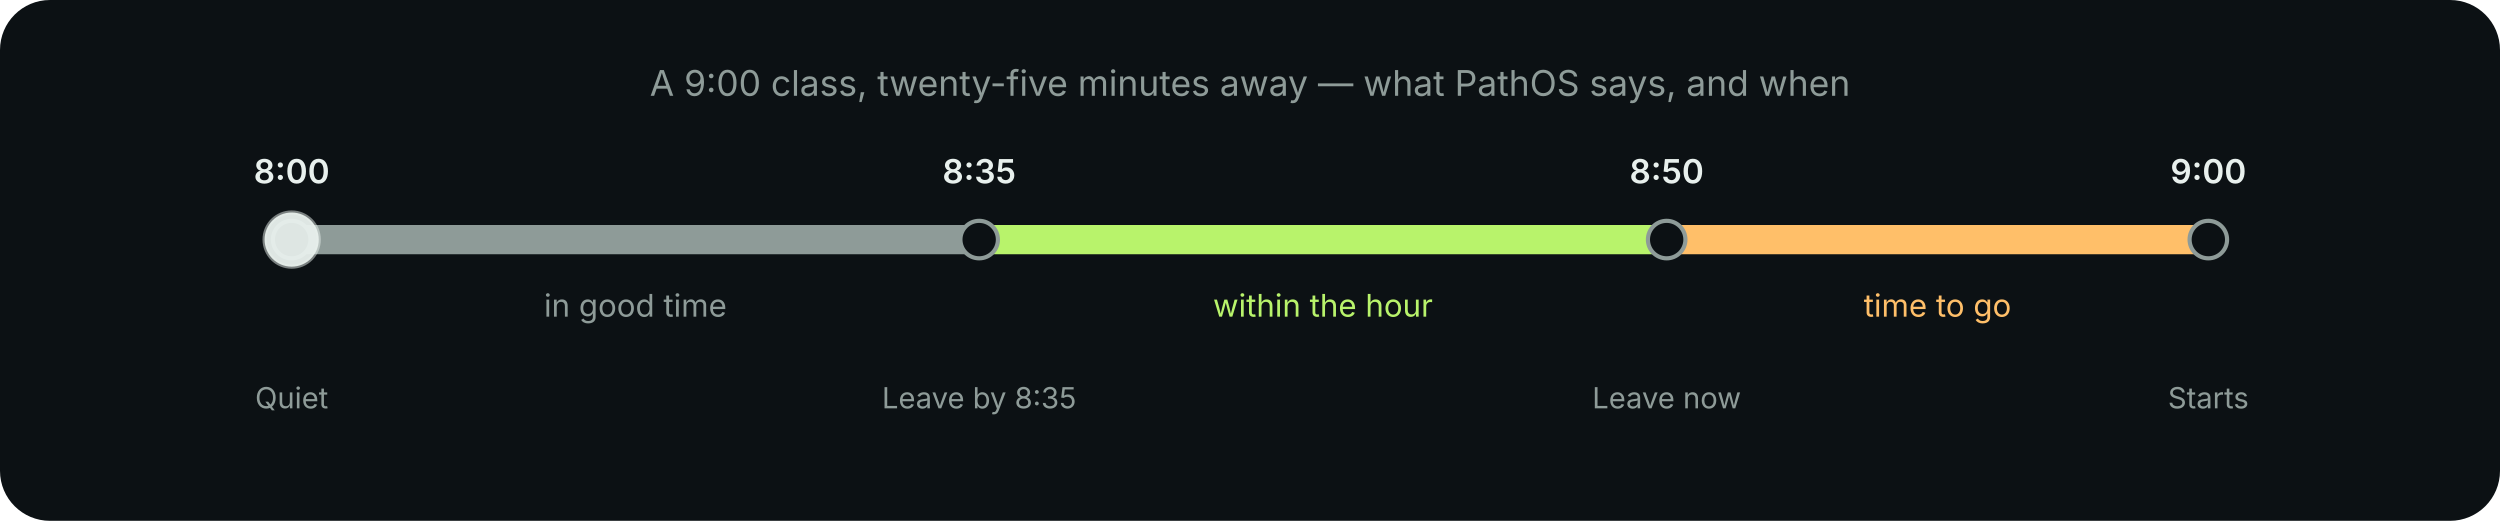
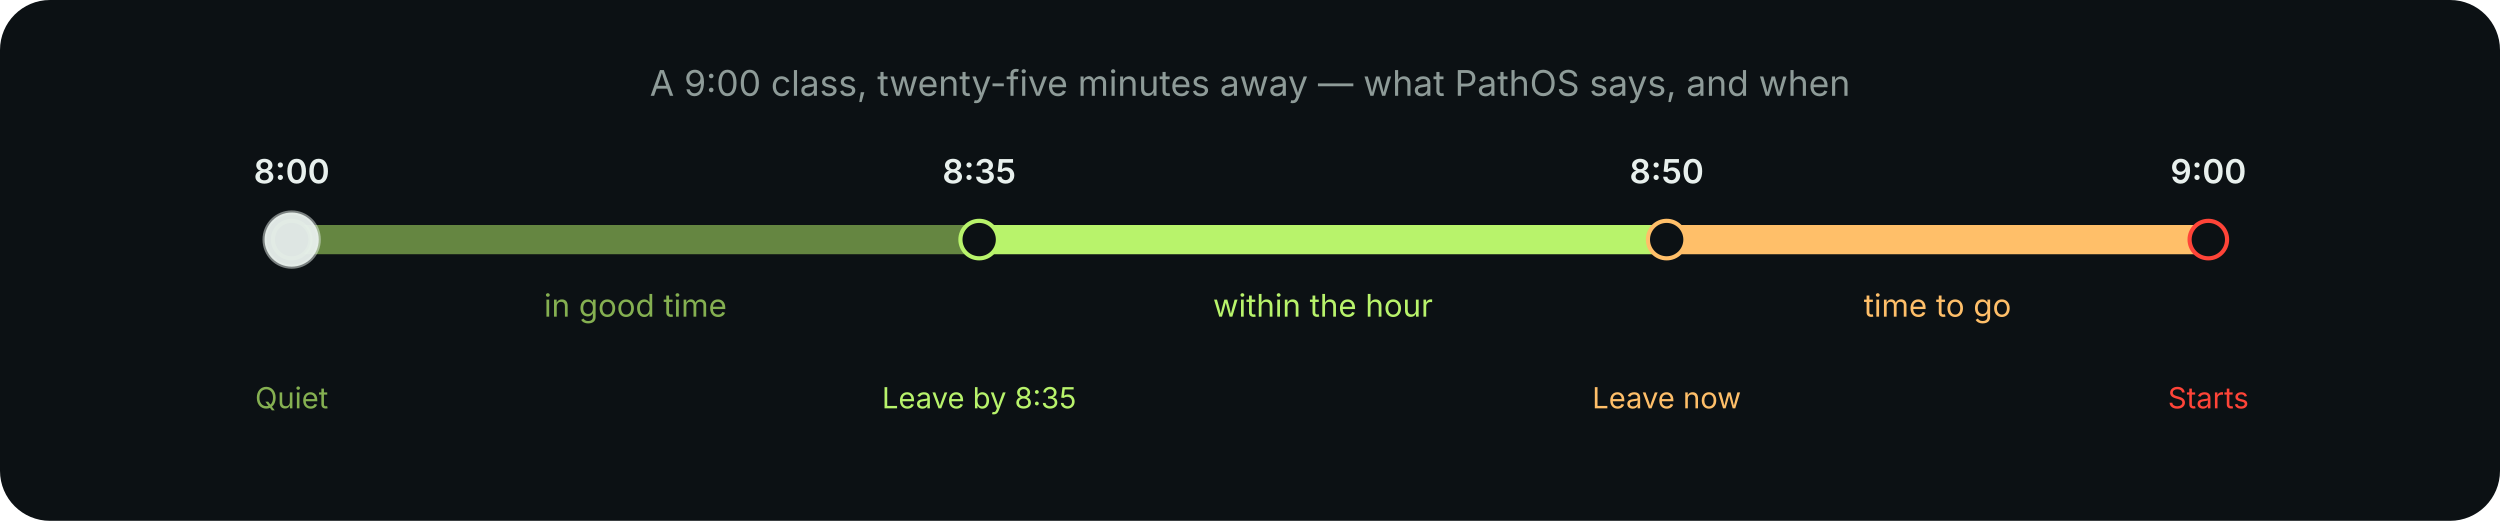
<svg xmlns="http://www.w3.org/2000/svg" viewBox="0 0 1200 250" width="1200" height="250" role="img" aria-label="The hour before something starts: in good time, leave by, leave now">
  <rect width="1200" height="250" rx="24" fill="#0C1114" />
  <text x="600" y="46" text-anchor="middle" font-family="-apple-system, BlinkMacSystemFont, 'SF Pro Text', system-ui, sans-serif" font-size="17" fill="#8E9B98">
    A 9:00 class, twenty-five minutes away — what PathOS says, and when
  </text>
  <g>
-     <rect x="140" y="108" width="330" height="14" rx="7" fill="#8E9B98" opacity="0.28" />
-     <rect x="140" y="108" width="330" height="14" rx="7" fill="#8E9B98">
+     <rect x="140" y="108" width="330" height="14" rx="7" fill="#B8F36B" opacity="0.12" />
+     <rect x="140" y="108" width="330" height="14" rx="7" fill="#B8F36B" opacity="0.45">
      <animate attributeName="width" values="0;330" dur="0.8s" begin="0.3s" fill="freeze" />
    </rect>
-     <text x="305" y="152" text-anchor="middle" font-family="-apple-system, BlinkMacSystemFont, 'SF Pro Text', system-ui, sans-serif" font-size="15" fill="#8E9B98">in good time</text>
+     <text x="305" y="152" text-anchor="middle" font-family="-apple-system, BlinkMacSystemFont, 'SF Pro Text', system-ui, sans-serif" font-size="15" fill="#B8F36B" opacity="0.7">in good time</text>
  </g>
  <g>
    <rect x="470" y="108" width="330" height="14" rx="7" fill="#B8F36B" opacity="0.28" />
    <rect x="470" y="108" width="330" height="14" rx="7" fill="#B8F36B">
      <animate attributeName="width" values="0;330" dur="0.8s" begin="1.0s" fill="freeze" />
    </rect>
    <text x="635" y="152" text-anchor="middle" font-family="-apple-system, BlinkMacSystemFont, 'SF Pro Text', system-ui, sans-serif" font-size="15" fill="#B8F36B">within the hour</text>
  </g>
  <g>
    <rect x="800" y="108" width="260" height="14" rx="7" fill="#FFBF69" opacity="0.28" />
    <rect x="800" y="108" width="260" height="14" rx="7" fill="#FFBF69">
      <animate attributeName="width" values="0;260" dur="0.8s" begin="1.7s" fill="freeze" />
    </rect>
    <text x="930" y="152" text-anchor="middle" font-family="-apple-system, BlinkMacSystemFont, 'SF Pro Text', system-ui, sans-serif" font-size="15" fill="#FFBF69">time to go</text>
  </g>
  <g>
-     <circle cx="140" cy="115" r="9" fill="#0C1114" stroke="#8E9B98" stroke-width="2" />
+     <circle cx="140" cy="115" r="9" fill="#0C1114" stroke="#B8F36B" stroke-opacity="0.5" stroke-width="2" />
    <text x="140" y="88" text-anchor="middle" font-family="-apple-system, BlinkMacSystemFont, 'SF Pro Text', system-ui, sans-serif" font-size="16" font-weight="600" fill="#E8F0ED">8:00</text>
-     <text x="140" y="196" text-anchor="middle" font-family="-apple-system, BlinkMacSystemFont, 'SF Pro Text', system-ui, sans-serif" font-size="14" fill="#8E9B98">Quiet</text>
+     <text x="140" y="196" text-anchor="middle" font-family="-apple-system, BlinkMacSystemFont, 'SF Pro Text', system-ui, sans-serif" font-size="14" fill="#B8F36B" opacity="0.7">Quiet</text>
  </g>
  <g>
-     <circle cx="470" cy="115" r="9" fill="#0C1114" stroke="#8E9B98" stroke-width="2" />
+     <circle cx="470" cy="115" r="9" fill="#0C1114" stroke="#B8F36B" stroke-width="2" />
    <text x="470" y="88" text-anchor="middle" font-family="-apple-system, BlinkMacSystemFont, 'SF Pro Text', system-ui, sans-serif" font-size="16" font-weight="600" fill="#E8F0ED">8:35</text>
-     <text x="470" y="196" text-anchor="middle" font-family="-apple-system, BlinkMacSystemFont, 'SF Pro Text', system-ui, sans-serif" font-size="14" fill="#8E9B98">Leave by 8:35</text>
+     <text x="470" y="196" text-anchor="middle" font-family="-apple-system, BlinkMacSystemFont, 'SF Pro Text', system-ui, sans-serif" font-size="14" fill="#B8F36B">Leave by 8:35</text>
  </g>
  <g>
-     <circle cx="800" cy="115" r="9" fill="#0C1114" stroke="#8E9B98" stroke-width="2" />
+     <circle cx="800" cy="115" r="9" fill="#0C1114" stroke="#FFBF69" stroke-width="2" />
    <text x="800" y="88" text-anchor="middle" font-family="-apple-system, BlinkMacSystemFont, 'SF Pro Text', system-ui, sans-serif" font-size="16" font-weight="600" fill="#E8F0ED">8:50</text>
-     <text x="800" y="196" text-anchor="middle" font-family="-apple-system, BlinkMacSystemFont, 'SF Pro Text', system-ui, sans-serif" font-size="14" fill="#8E9B98">Leave now</text>
+     <text x="800" y="196" text-anchor="middle" font-family="-apple-system, BlinkMacSystemFont, 'SF Pro Text', system-ui, sans-serif" font-size="14" fill="#FFBF69">Leave now</text>
  </g>
  <g>
-     <circle cx="1060" cy="115" r="9" fill="#0C1114" stroke="#8E9B98" stroke-width="2" />
+     <circle cx="1060" cy="115" r="9" fill="#0C1114" stroke="#FF4438" stroke-width="2" />
    <text x="1060" y="88" text-anchor="middle" font-family="-apple-system, BlinkMacSystemFont, 'SF Pro Text', system-ui, sans-serif" font-size="16" font-weight="600" fill="#E8F0ED">9:00</text>
-     <text x="1060" y="196" text-anchor="middle" font-family="-apple-system, BlinkMacSystemFont, 'SF Pro Text', system-ui, sans-serif" font-size="14" fill="#8E9B98">Starts</text>
+     <text x="1060" y="196" text-anchor="middle" font-family="-apple-system, BlinkMacSystemFont, 'SF Pro Text', system-ui, sans-serif" font-size="14" fill="#FF4438">Starts</text>
  </g>
  <g>
    <circle cx="140" cy="115" r="13" fill="#E8F0ED" opacity="0.95">
      <animate attributeName="cx" values="140;470;800;1060" keyTimes="0;0.34;0.72;1" dur="7s" begin="1.2s" repeatCount="indefinite" />
    </circle>
    <circle cx="140" cy="115" r="13" fill="none" stroke="#E8F0ED" stroke-opacity="0.5" stroke-width="2">
      <animate attributeName="cx" values="140;470;800;1060" keyTimes="0;0.34;0.72;1" dur="7s" begin="1.2s" repeatCount="indefinite" />
      <animate attributeName="r" values="13;24;13" dur="2.2s" repeatCount="indefinite" />
      <animate attributeName="stroke-opacity" values="0.5;0;0.5" dur="2.2s" repeatCount="indefinite" />
    </circle>
  </g>
</svg>
